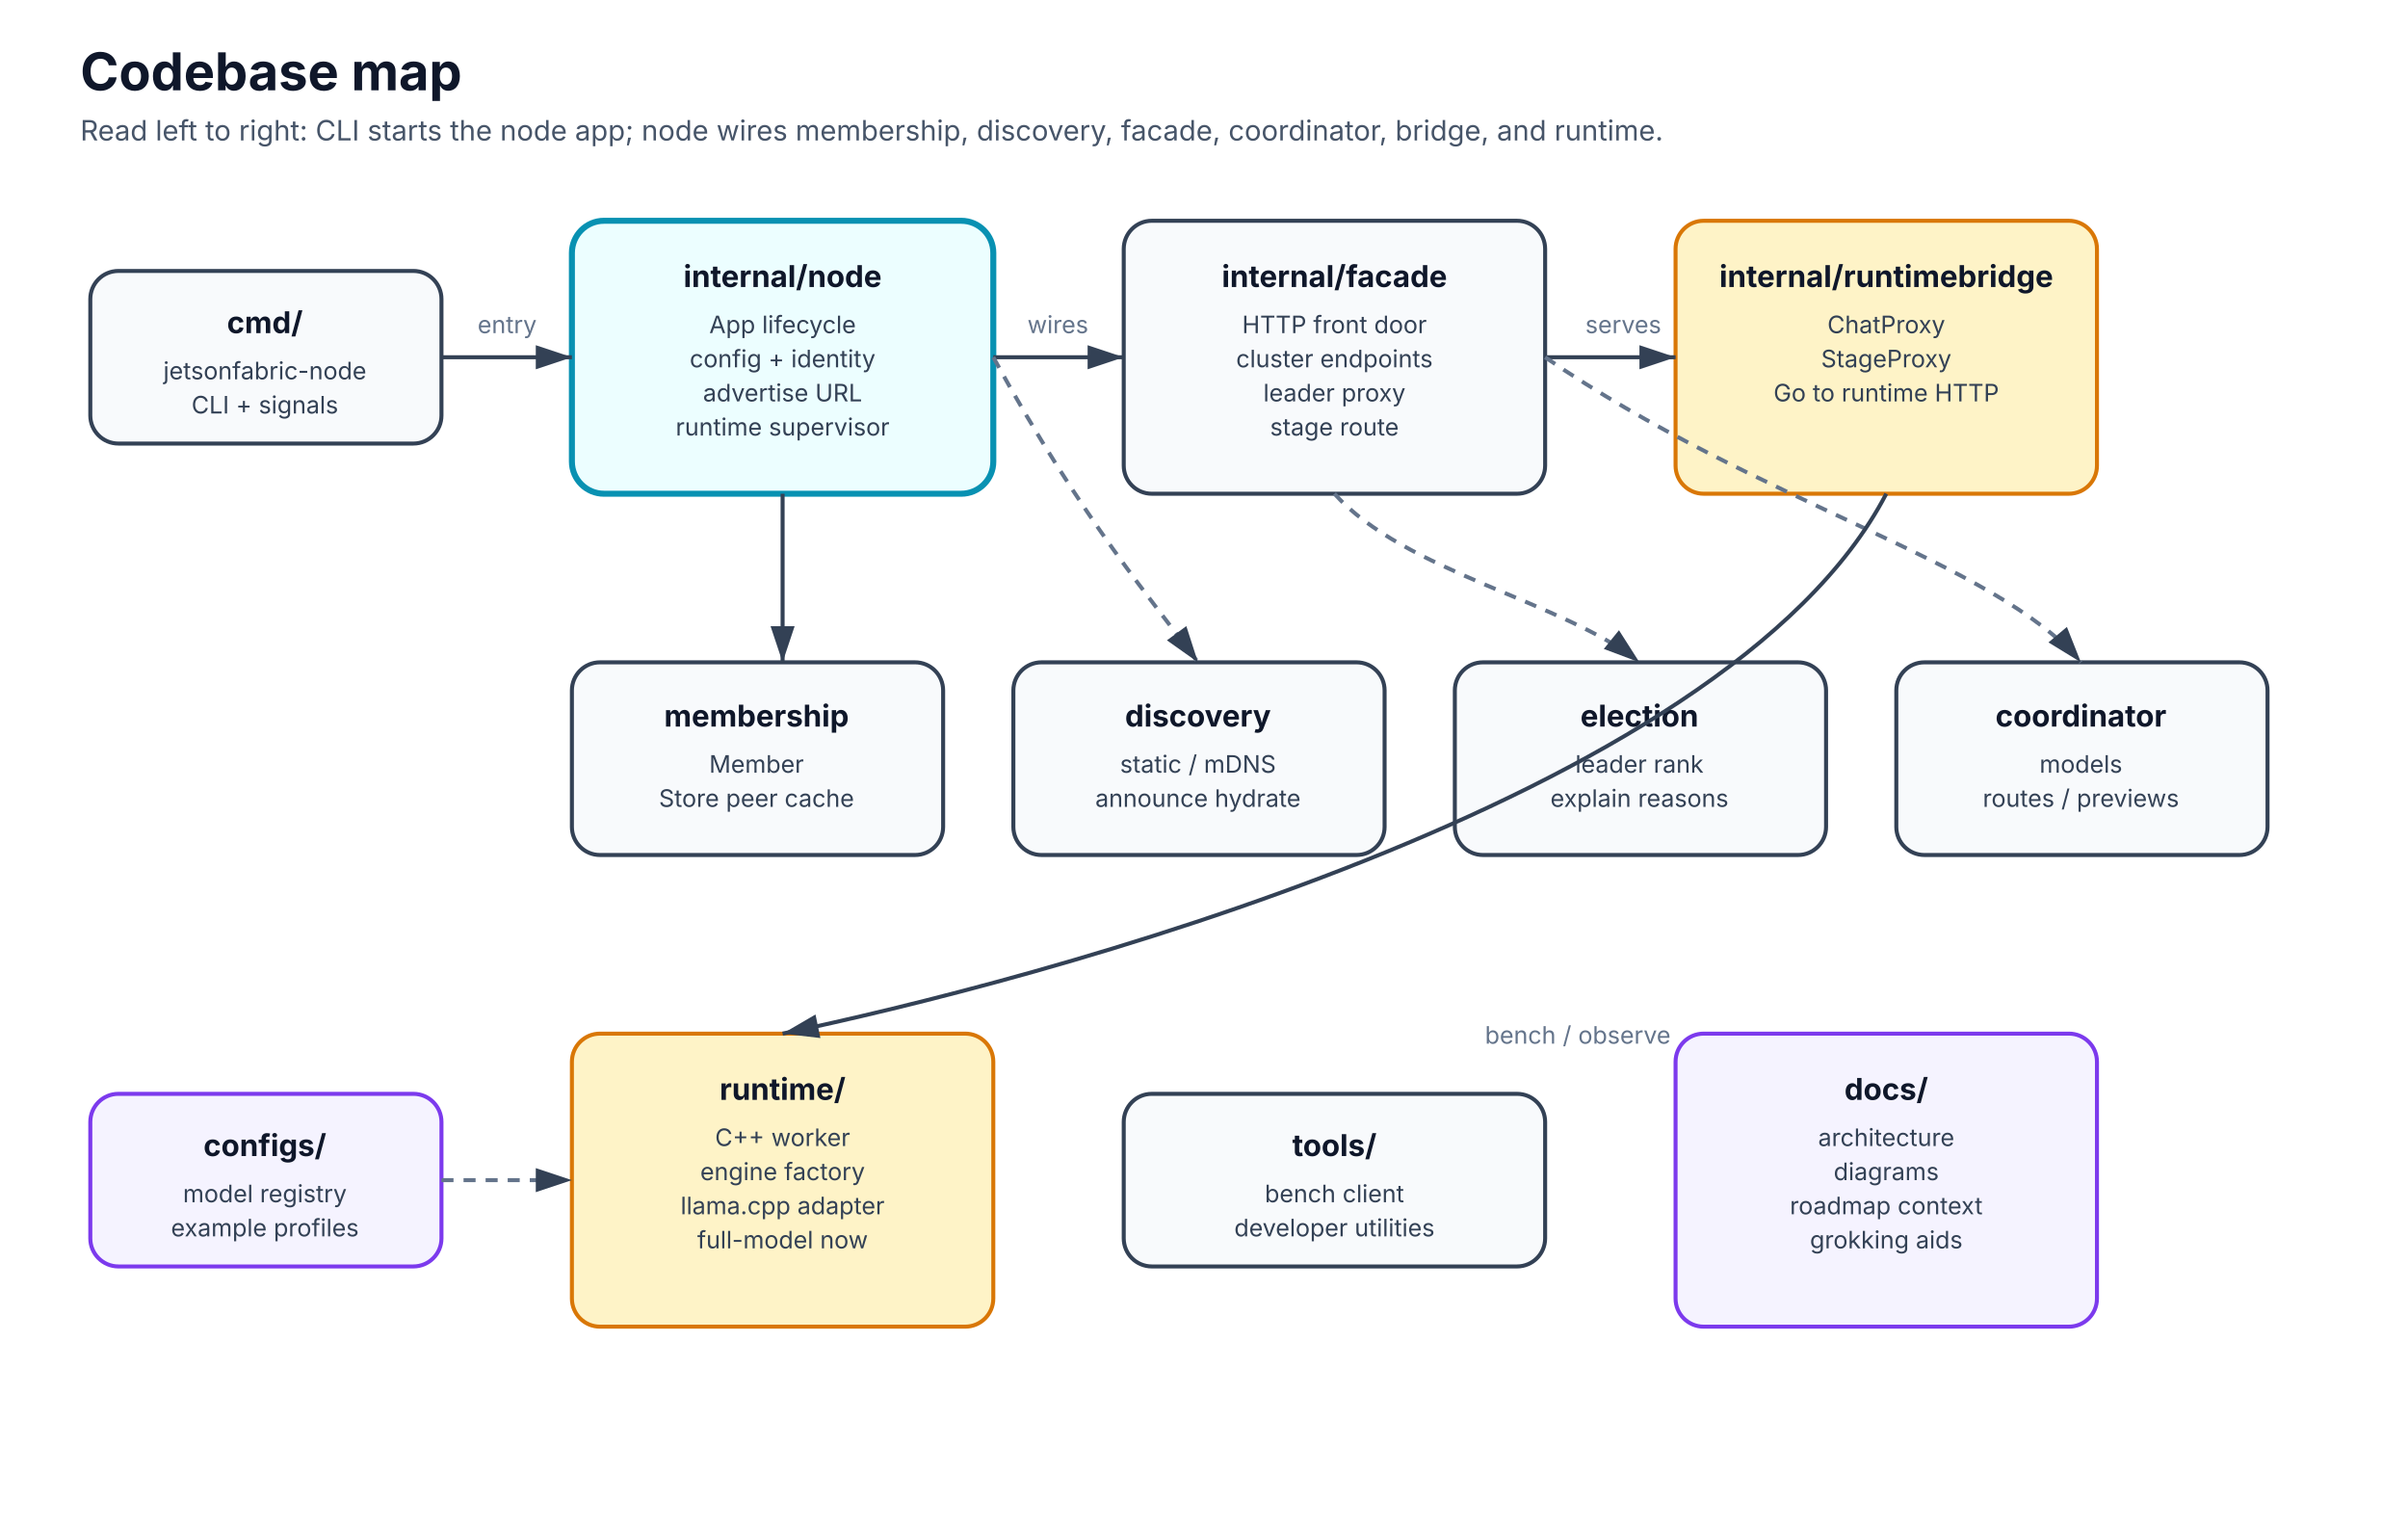
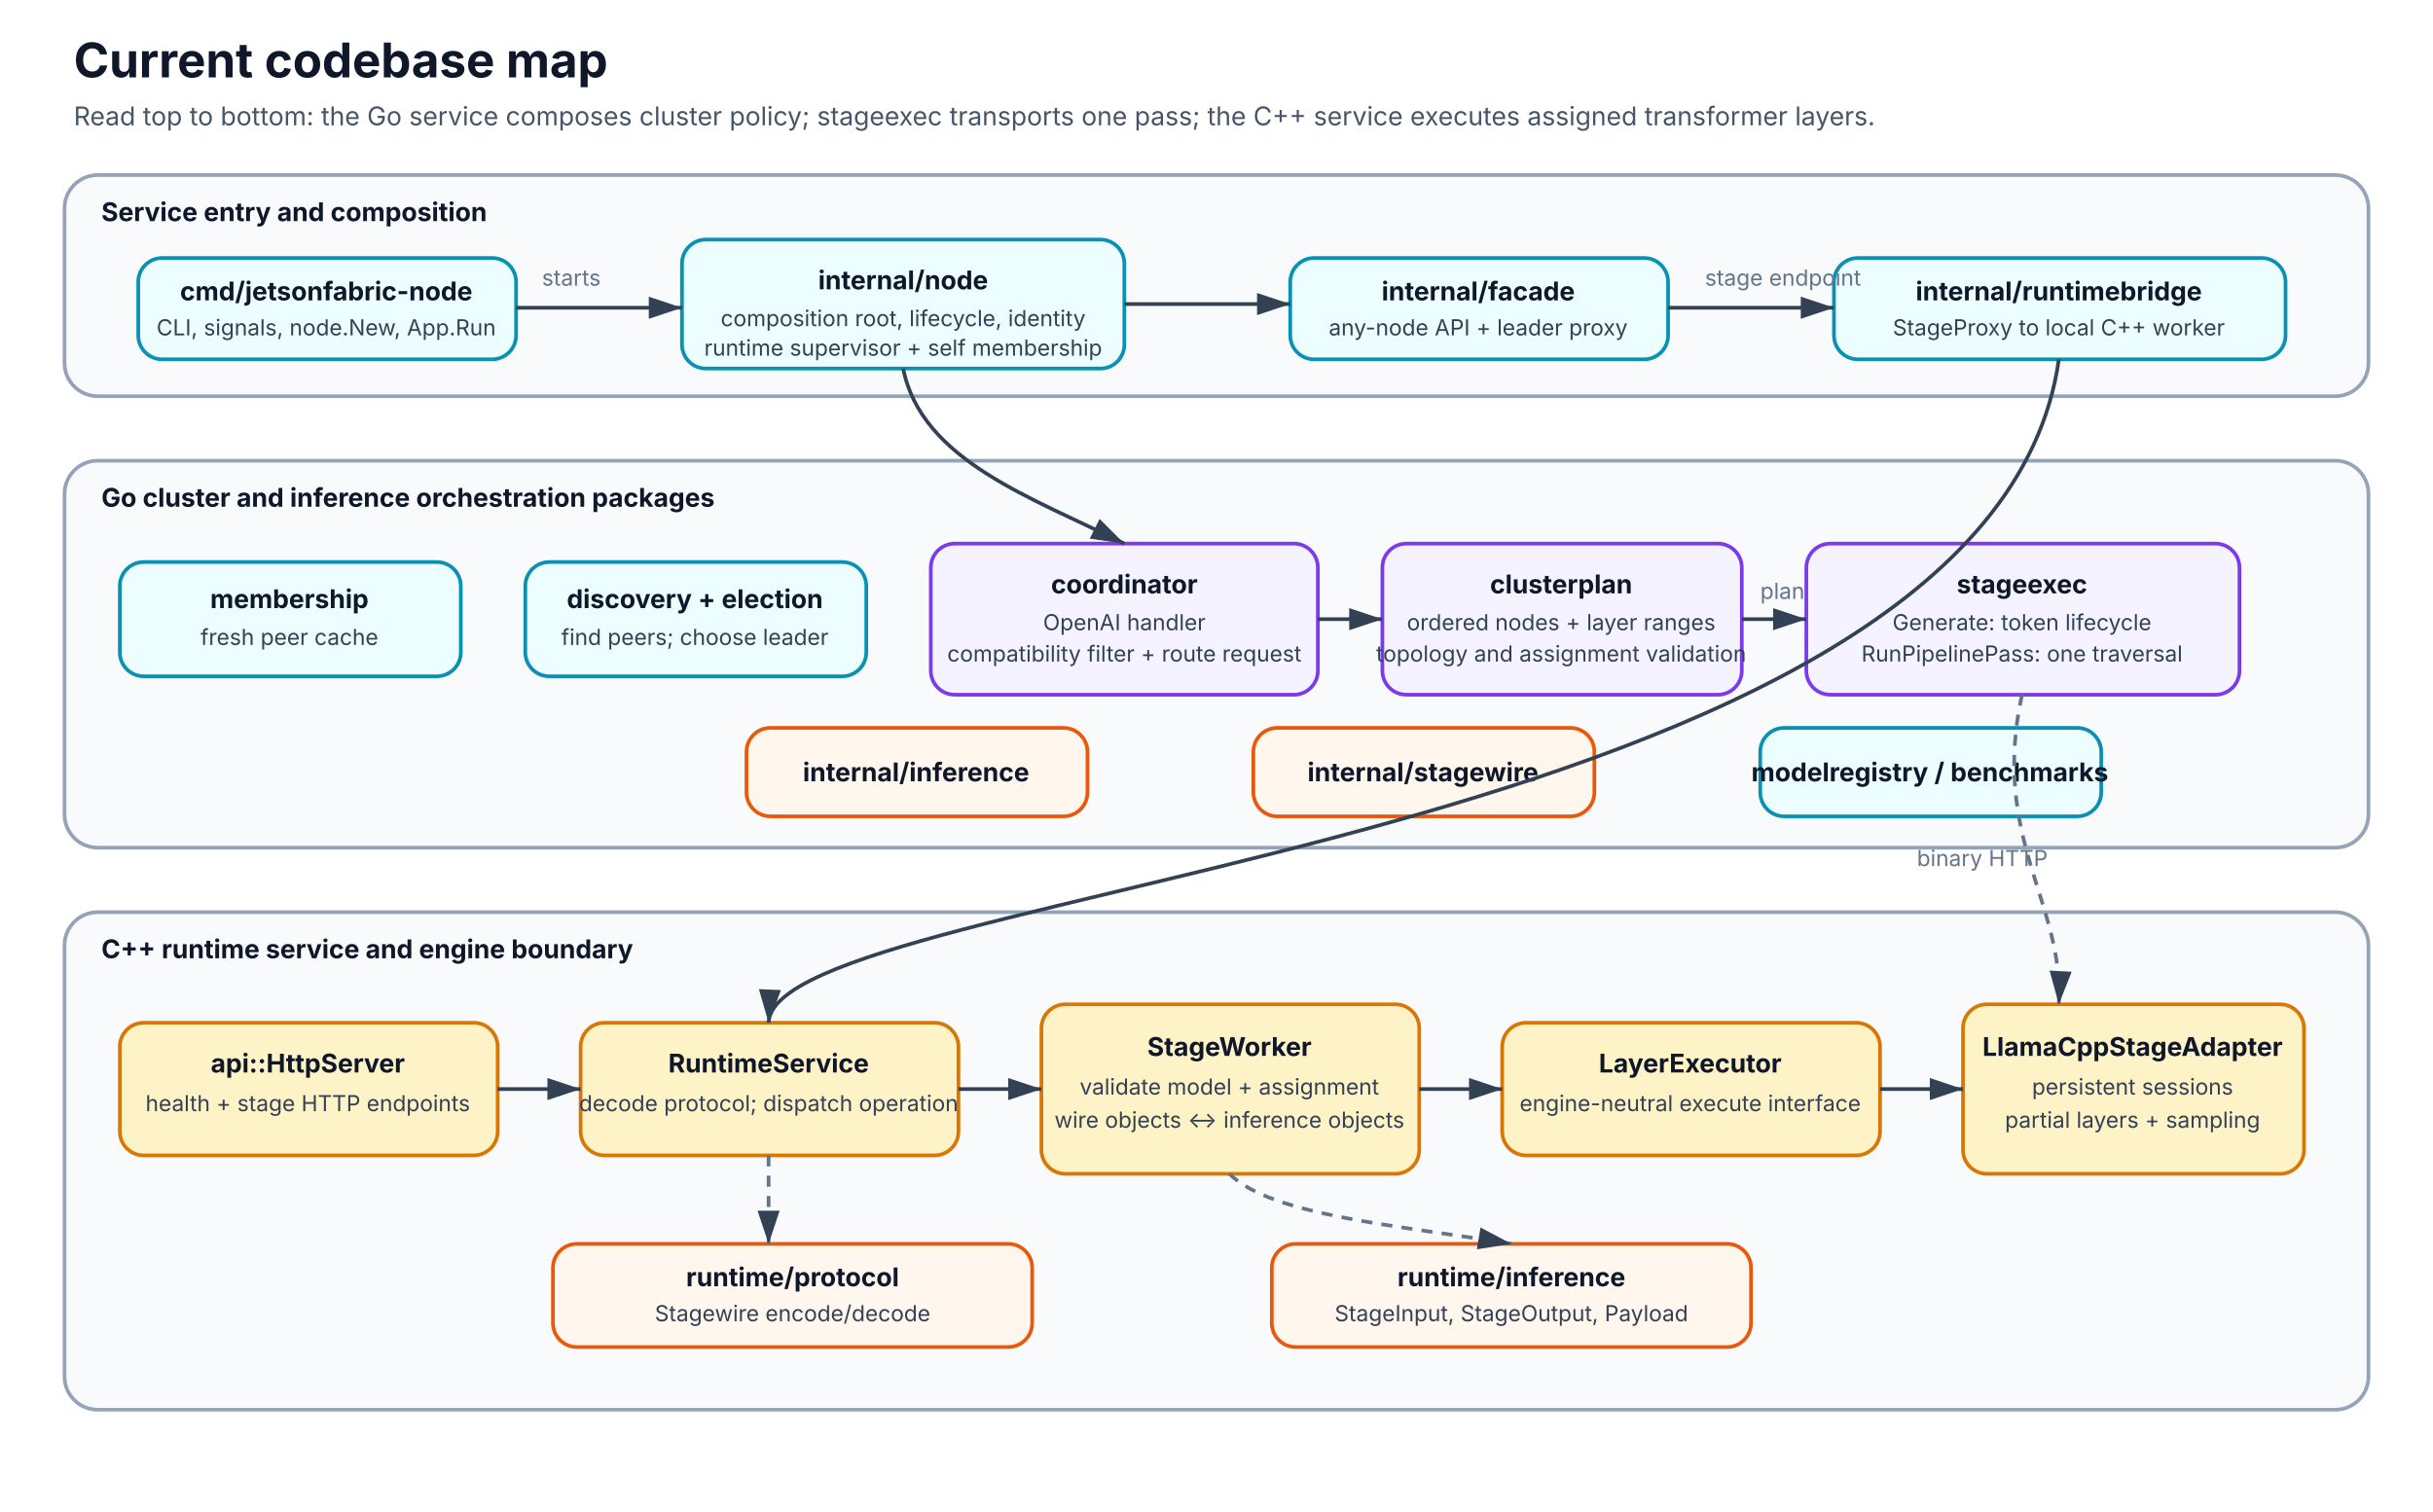
- <svg xmlns="http://www.w3.org/2000/svg" viewBox="0 0 1200 760" role="img" aria-labelledby="title desc">
+ <svg xmlns="http://www.w3.org/2000/svg" viewBox="0 0 1320 820" role="img" aria-labelledby="title desc">
  <defs>
    <marker id="arrow" markerWidth="10" markerHeight="10" refX="9" refY="3" orient="auto" markerUnits="strokeWidth">
      <path d="M0,0 L0,6 L9,3 z" fill="#334155" />
    </marker>
    <style>
-       .title{font:700 26px system-ui,-apple-system,Segoe UI,sans-serif;fill:#0f172a}.subtitle{font:14px system-ui,-apple-system,Segoe UI,sans-serif;fill:#475569}.box{fill:#f8fafc;stroke:#334155;stroke-width:2;rx:14}.hot{fill:#ecfeff;stroke:#0891b2;stroke-width:3;rx:16}.runtime{fill:#fef3c7;stroke:#d97706;stroke-width:2;rx:14}.docs{fill:#f5f3ff;stroke:#7c3aed;stroke-width:2;rx:14}.label{font:700 15px system-ui,-apple-system,Segoe UI,sans-serif;fill:#0f172a}.small{font:12px system-ui,-apple-system,Segoe UI,sans-serif;fill:#334155}.note{font:12px system-ui,-apple-system,Segoe UI,sans-serif;fill:#64748b}.line{stroke:#334155;stroke-width:2;marker-end:url(#arrow);fill:none}.dash{stroke:#64748b;stroke-width:2;stroke-dasharray:6 5;marker-end:url(#arrow);fill:none}
+       .title{font:700 26px system-ui,-apple-system,Segoe UI,sans-serif;fill:#0f172a}.subtitle{font:14px system-ui,-apple-system,Segoe UI,sans-serif;fill:#475569}.group{fill:#f8fafc;stroke:#94a3b8;stroke-width:2;rx:18}.go{fill:#ecfeff;stroke:#0891b2;stroke-width:2;rx:13}.control{fill:#f5f3ff;stroke:#7c3aed;stroke-width:2;rx:13}.wire{fill:#fff7ed;stroke:#ea580c;stroke-width:2;rx:13}.cpp{fill:#fef3c7;stroke:#d97706;stroke-width:2;rx:13}.label{font:700 14px system-ui,-apple-system,Segoe UI,sans-serif;fill:#0f172a}.small{font:12px system-ui,-apple-system,Segoe UI,sans-serif;fill:#334155}.note{font:12px system-ui,-apple-system,Segoe UI,sans-serif;fill:#64748b}.line{stroke:#334155;stroke-width:2;marker-end:url(#arrow);fill:none}.dash{stroke:#64748b;stroke-width:2;stroke-dasharray:6 5;marker-end:url(#arrow);fill:none}
    </style>
  </defs>
-   <text x="40" y="45" class="title">Codebase map</text>
-   <text x="40" y="70" class="subtitle">Read left to right: CLI starts the node app; node wires membership, discovery, facade, coordinator, bridge, and runtime.</text>
-   <rect x="45" y="135" width="175" height="86" class="box" />
-   <text x="132" y="166" text-anchor="middle" class="label">cmd/</text>
-   <text x="132" y="189" text-anchor="middle" class="small">jetsonfabric-node</text>
-   <text x="132" y="206" text-anchor="middle" class="small">CLI + signals</text>
-   <rect x="285" y="110" width="210" height="136" class="hot" />
-   <text x="390" y="143" text-anchor="middle" class="label">internal/node</text>
-   <text x="390" y="166" text-anchor="middle" class="small">App lifecycle</text>
-   <text x="390" y="183" text-anchor="middle" class="small">config + identity</text>
-   <text x="390" y="200" text-anchor="middle" class="small">advertise URL</text>
-   <text x="390" y="217" text-anchor="middle" class="small">runtime supervisor</text>
-   <rect x="560" y="110" width="210" height="136" class="box" />
-   <text x="665" y="143" text-anchor="middle" class="label">internal/facade</text>
-   <text x="665" y="166" text-anchor="middle" class="small">HTTP front door</text>
-   <text x="665" y="183" text-anchor="middle" class="small">cluster endpoints</text>
-   <text x="665" y="200" text-anchor="middle" class="small">leader proxy</text>
-   <text x="665" y="217" text-anchor="middle" class="small">stage route</text>
-   <rect x="835" y="110" width="210" height="136" class="runtime" />
-   <text x="940" y="143" text-anchor="middle" class="label">internal/runtimebridge</text>
-   <text x="940" y="166" text-anchor="middle" class="small">ChatProxy</text>
-   <text x="940" y="183" text-anchor="middle" class="small">StageProxy</text>
-   <text x="940" y="200" text-anchor="middle" class="small">Go to runtime HTTP</text>
-   <rect x="285" y="330" width="185" height="96" class="box" />
-   <text x="377" y="362" text-anchor="middle" class="label">membership</text>
-   <text x="377" y="385" text-anchor="middle" class="small">Member</text>
-   <text x="377" y="402" text-anchor="middle" class="small">Store peer cache</text>
-   <rect x="505" y="330" width="185" height="96" class="box" />
-   <text x="597" y="362" text-anchor="middle" class="label">discovery</text>
-   <text x="597" y="385" text-anchor="middle" class="small">static / mDNS</text>
-   <text x="597" y="402" text-anchor="middle" class="small">announce hydrate</text>
-   <rect x="725" y="330" width="185" height="96" class="box" />
-   <text x="817" y="362" text-anchor="middle" class="label">election</text>
-   <text x="817" y="385" text-anchor="middle" class="small">leader rank</text>
-   <text x="817" y="402" text-anchor="middle" class="small">explain reasons</text>
-   <rect x="945" y="330" width="185" height="96" class="box" />
-   <text x="1037" y="362" text-anchor="middle" class="label">coordinator</text>
-   <text x="1037" y="385" text-anchor="middle" class="small">models</text>
-   <text x="1037" y="402" text-anchor="middle" class="small">routes / previews</text>
-   <rect x="45" y="545" width="175" height="86" class="docs" />
-   <text x="132" y="576" text-anchor="middle" class="label">configs/</text>
-   <text x="132" y="599" text-anchor="middle" class="small">model registry</text>
-   <text x="132" y="616" text-anchor="middle" class="small">example profiles</text>
-   <rect x="285" y="515" width="210" height="146" class="runtime" />
-   <text x="390" y="548" text-anchor="middle" class="label">runtime/</text>
-   <text x="390" y="571" text-anchor="middle" class="small">C++ worker</text>
-   <text x="390" y="588" text-anchor="middle" class="small">engine factory</text>
-   <text x="390" y="605" text-anchor="middle" class="small">llama.cpp adapter</text>
-   <text x="390" y="622" text-anchor="middle" class="small">full-model now</text>
-   <rect x="560" y="545" width="210" height="86" class="box" />
-   <text x="665" y="576" text-anchor="middle" class="label">tools/</text>
-   <text x="665" y="599" text-anchor="middle" class="small">bench client</text>
-   <text x="665" y="616" text-anchor="middle" class="small">developer utilities</text>
-   <rect x="835" y="515" width="210" height="146" class="docs" />
-   <text x="940" y="548" text-anchor="middle" class="label">docs/</text>
-   <text x="940" y="571" text-anchor="middle" class="small">architecture</text>
-   <text x="940" y="588" text-anchor="middle" class="small">diagrams</text>
-   <text x="940" y="605" text-anchor="middle" class="small">roadmap context</text>
-   <text x="940" y="622" text-anchor="middle" class="small">grokking aids</text>
-   <path d="M220 178 H285" class="line" />
-   <path d="M495 178 H560" class="line" />
-   <path d="M770 178 H835" class="line" />
-   <path d="M390 246 V330" class="line" />
-   <path d="M495 178 C540 260, 575 300, 597 330" class="dash" />
-   <path d="M665 246 C700 285, 780 300, 817 330" class="dash" />
-   <path d="M770 178 C875 250, 995 280, 1037 330" class="dash" />
-   <path d="M940 246 C860 400, 510 490, 390 515" class="line" />
-   <path d="M220 588 H285" class="dash" />
-   <text x="238" y="166" class="note">entry</text>
-   <text x="512" y="166" class="note">wires</text>
-   <text x="790" y="166" class="note">serves</text>
-   <text x="740" y="520" class="note">bench / observe</text>
+   <text x="40" y="42" class="title">Current codebase map</text>
+   <text x="40" y="68" class="subtitle">Read top to bottom: the Go service composes cluster policy; stageexec transports one pass; the C++ service executes assigned transformer layers.</text>
+   <rect x="35" y="95" width="1250" height="120" class="group" />
+   <text x="55" y="120" class="label">Service entry and composition</text>
+   <rect x="75" y="140" width="205" height="55" class="go" />
+   <text x="177" y="163" text-anchor="middle" class="label">cmd/jetsonfabric-node</text>
+   <text x="177" y="182" text-anchor="middle" class="small">CLI, signals, node.New, App.Run</text>
+   <rect x="370" y="130" width="240" height="70" class="go" />
+   <text x="490" y="157" text-anchor="middle" class="label">internal/node</text>
+   <text x="490" y="177" text-anchor="middle" class="small">composition root, lifecycle, identity</text>
+   <text x="490" y="193" text-anchor="middle" class="small">runtime supervisor + self membership</text>
+   <rect x="700" y="140" width="205" height="55" class="go" />
+   <text x="802" y="163" text-anchor="middle" class="label">internal/facade</text>
+   <text x="802" y="182" text-anchor="middle" class="small">any-node API + leader proxy</text>
+   <rect x="995" y="140" width="245" height="55" class="go" />
+   <text x="1117" y="163" text-anchor="middle" class="label">internal/runtimebridge</text>
+   <text x="1117" y="182" text-anchor="middle" class="small">StageProxy to local C++ worker</text>
+   <rect x="35" y="250" width="1250" height="210" class="group" />
+   <text x="55" y="275" class="label">Go cluster and inference orchestration packages</text>
+   <rect x="65" y="305" width="185" height="62" class="go" />
+   <text x="157" y="330" text-anchor="middle" class="label">membership</text>
+   <text x="157" y="350" text-anchor="middle" class="small">fresh peer cache</text>
+   <rect x="285" y="305" width="185" height="62" class="go" />
+   <text x="377" y="330" text-anchor="middle" class="label">discovery + election</text>
+   <text x="377" y="350" text-anchor="middle" class="small">find peers; choose leader</text>
+   <rect x="505" y="295" width="210" height="82" class="control" />
+   <text x="610" y="322" text-anchor="middle" class="label">coordinator</text>
+   <text x="610" y="342" text-anchor="middle" class="small">OpenAI handler</text>
+   <text x="610" y="359" text-anchor="middle" class="small">compatibility filter + route request</text>
+   <rect x="750" y="295" width="195" height="82" class="control" />
+   <text x="847" y="322" text-anchor="middle" class="label">clusterplan</text>
+   <text x="847" y="342" text-anchor="middle" class="small">ordered nodes + layer ranges</text>
+   <text x="847" y="359" text-anchor="middle" class="small">topology and assignment validation</text>
+   <rect x="980" y="295" width="235" height="82" class="control" />
+   <text x="1097" y="322" text-anchor="middle" class="label">stageexec</text>
+   <text x="1097" y="342" text-anchor="middle" class="small">Generate: token lifecycle</text>
+   <text x="1097" y="359" text-anchor="middle" class="small">RunPipelinePass: one traversal</text>
+   <rect x="405" y="395" width="185" height="48" class="wire" />
+   <text x="497" y="424" text-anchor="middle" class="label">internal/inference</text>
+   <rect x="680" y="395" width="185" height="48" class="wire" />
+   <text x="772" y="424" text-anchor="middle" class="label">internal/stagewire</text>
+   <rect x="955" y="395" width="185" height="48" class="go" />
+   <text x="1047" y="424" text-anchor="middle" class="label">modelregistry / benchmarks</text>
+   <rect x="35" y="495" width="1250" height="270" class="group" />
+   <text x="55" y="520" class="label">C++ runtime service and engine boundary</text>
+   <rect x="65" y="555" width="205" height="72" class="cpp" />
+   <text x="167" y="582" text-anchor="middle" class="label">api::HttpServer</text>
+   <text x="167" y="603" text-anchor="middle" class="small">health + stage HTTP endpoints</text>
+   <rect x="315" y="555" width="205" height="72" class="cpp" />
+   <text x="417" y="582" text-anchor="middle" class="label">RuntimeService</text>
+   <text x="417" y="603" text-anchor="middle" class="small">decode protocol; dispatch operation</text>
+   <rect x="565" y="545" width="205" height="92" class="cpp" />
+   <text x="667" y="573" text-anchor="middle" class="label">StageWorker</text>
+   <text x="667" y="594" text-anchor="middle" class="small">validate model + assignment</text>
+   <text x="667" y="612" text-anchor="middle" class="small">wire objects ↔ inference objects</text>
+   <rect x="815" y="555" width="205" height="72" class="cpp" />
+   <text x="917" y="582" text-anchor="middle" class="label">LayerExecutor</text>
+   <text x="917" y="603" text-anchor="middle" class="small">engine-neutral execute interface</text>
+   <rect x="1065" y="545" width="185" height="92" class="cpp" />
+   <text x="1157" y="573" text-anchor="middle" class="label">LlamaCppStageAdapter</text>
+   <text x="1157" y="594" text-anchor="middle" class="small">persistent sessions</text>
+   <text x="1157" y="612" text-anchor="middle" class="small">partial layers + sampling</text>
+   <rect x="300" y="675" width="260" height="56" class="wire" />
+   <text x="430" y="698" text-anchor="middle" class="label">runtime/protocol</text>
+   <text x="430" y="717" text-anchor="middle" class="small">Stagewire encode/decode</text>
+   <rect x="690" y="675" width="260" height="56" class="wire" />
+   <text x="820" y="698" text-anchor="middle" class="label">runtime/inference</text>
+   <text x="820" y="717" text-anchor="middle" class="small">StageInput, StageOutput, Payload</text>
+   <path d="M280 167 H370" class="line" />
+   <path d="M610 165 H700" class="line" />
+   <path d="M905 167 H995" class="line" />
+   <path d="M490 200 C500 250,560 270,610 295" class="line" />
+   <path d="M715 336 H750" class="line" />
+   <path d="M945 336 H980" class="line" />
+   <path d="M1097 377 C1080 455,1120 490,1117 545" class="dash" />
+   <path d="M1117 195 C1080 460,420 480,417 555" class="line" />
+   <path d="M270 591 H315" class="line" />
+   <path d="M520 591 H565" class="line" />
+   <path d="M770 591 H815" class="line" />
+   <path d="M1020 591 H1065" class="line" />
+   <path d="M417 627 V675" class="dash" />
+   <path d="M667 637 C690 660,760 665,820 675" class="dash" />
+   <text x="294" y="155" class="note">starts</text>
+   <text x="925" y="155" class="note">stage endpoint</text>
+   <text x="955" y="325" class="note">plan</text>
+   <text x="1040" y="470" class="note">binary HTTP</text>
</svg>
